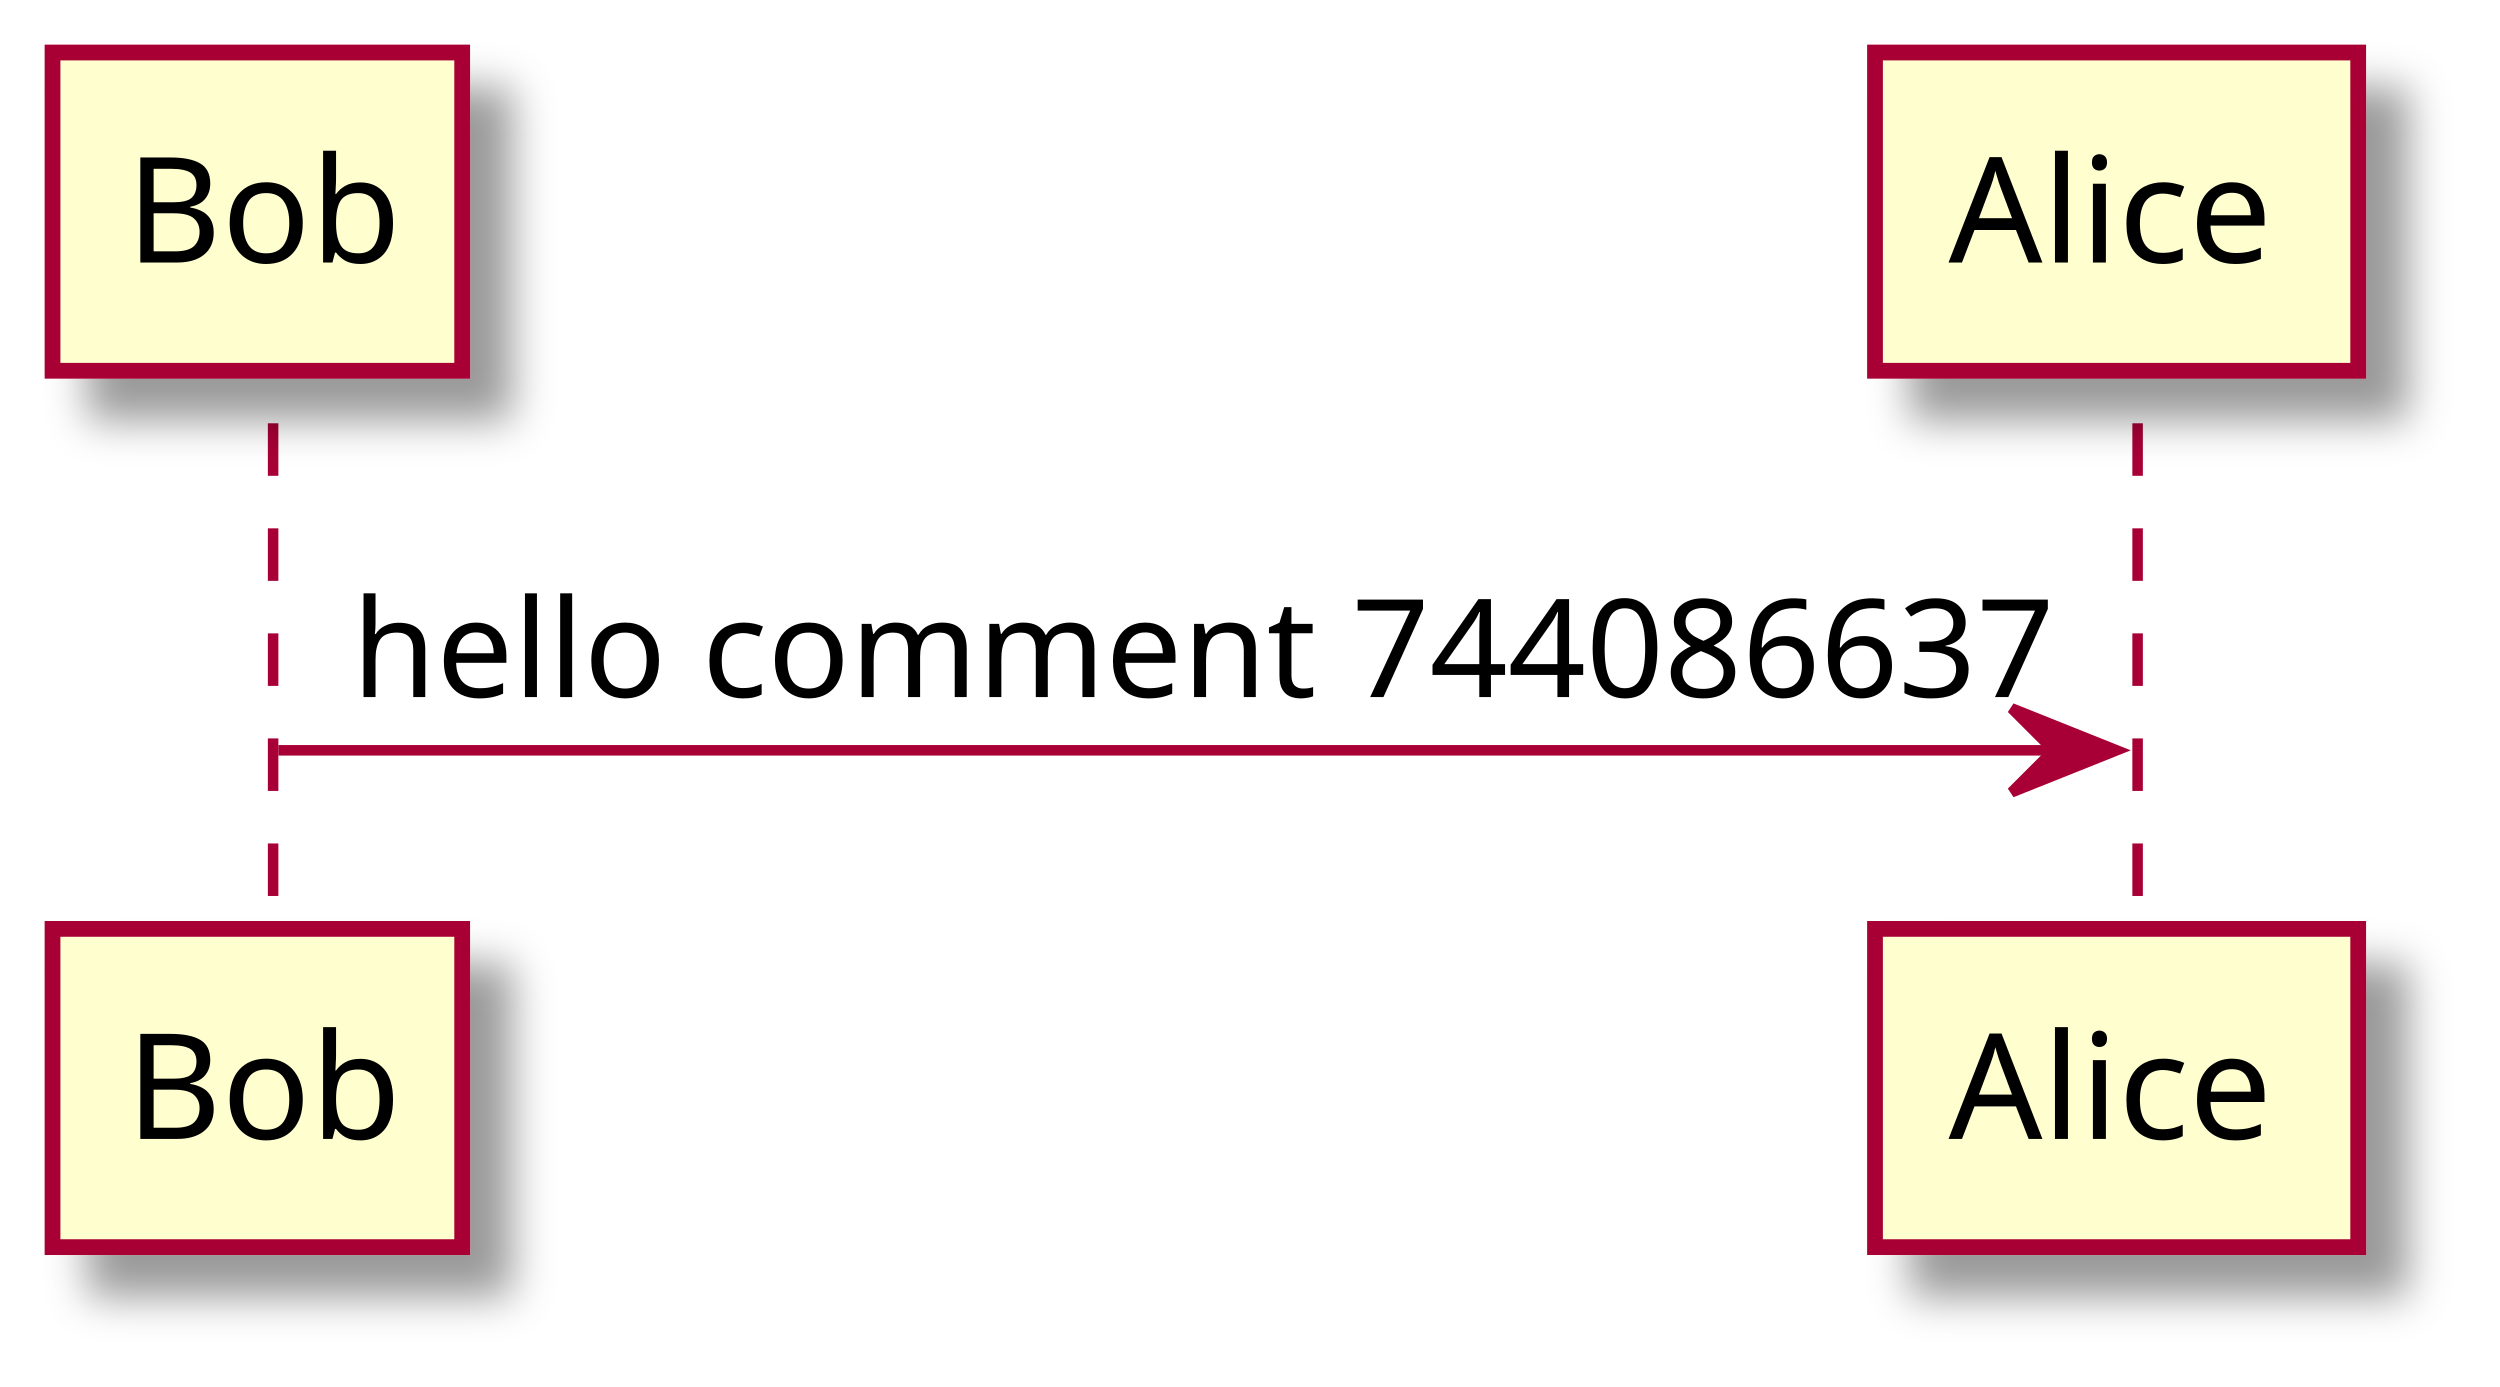
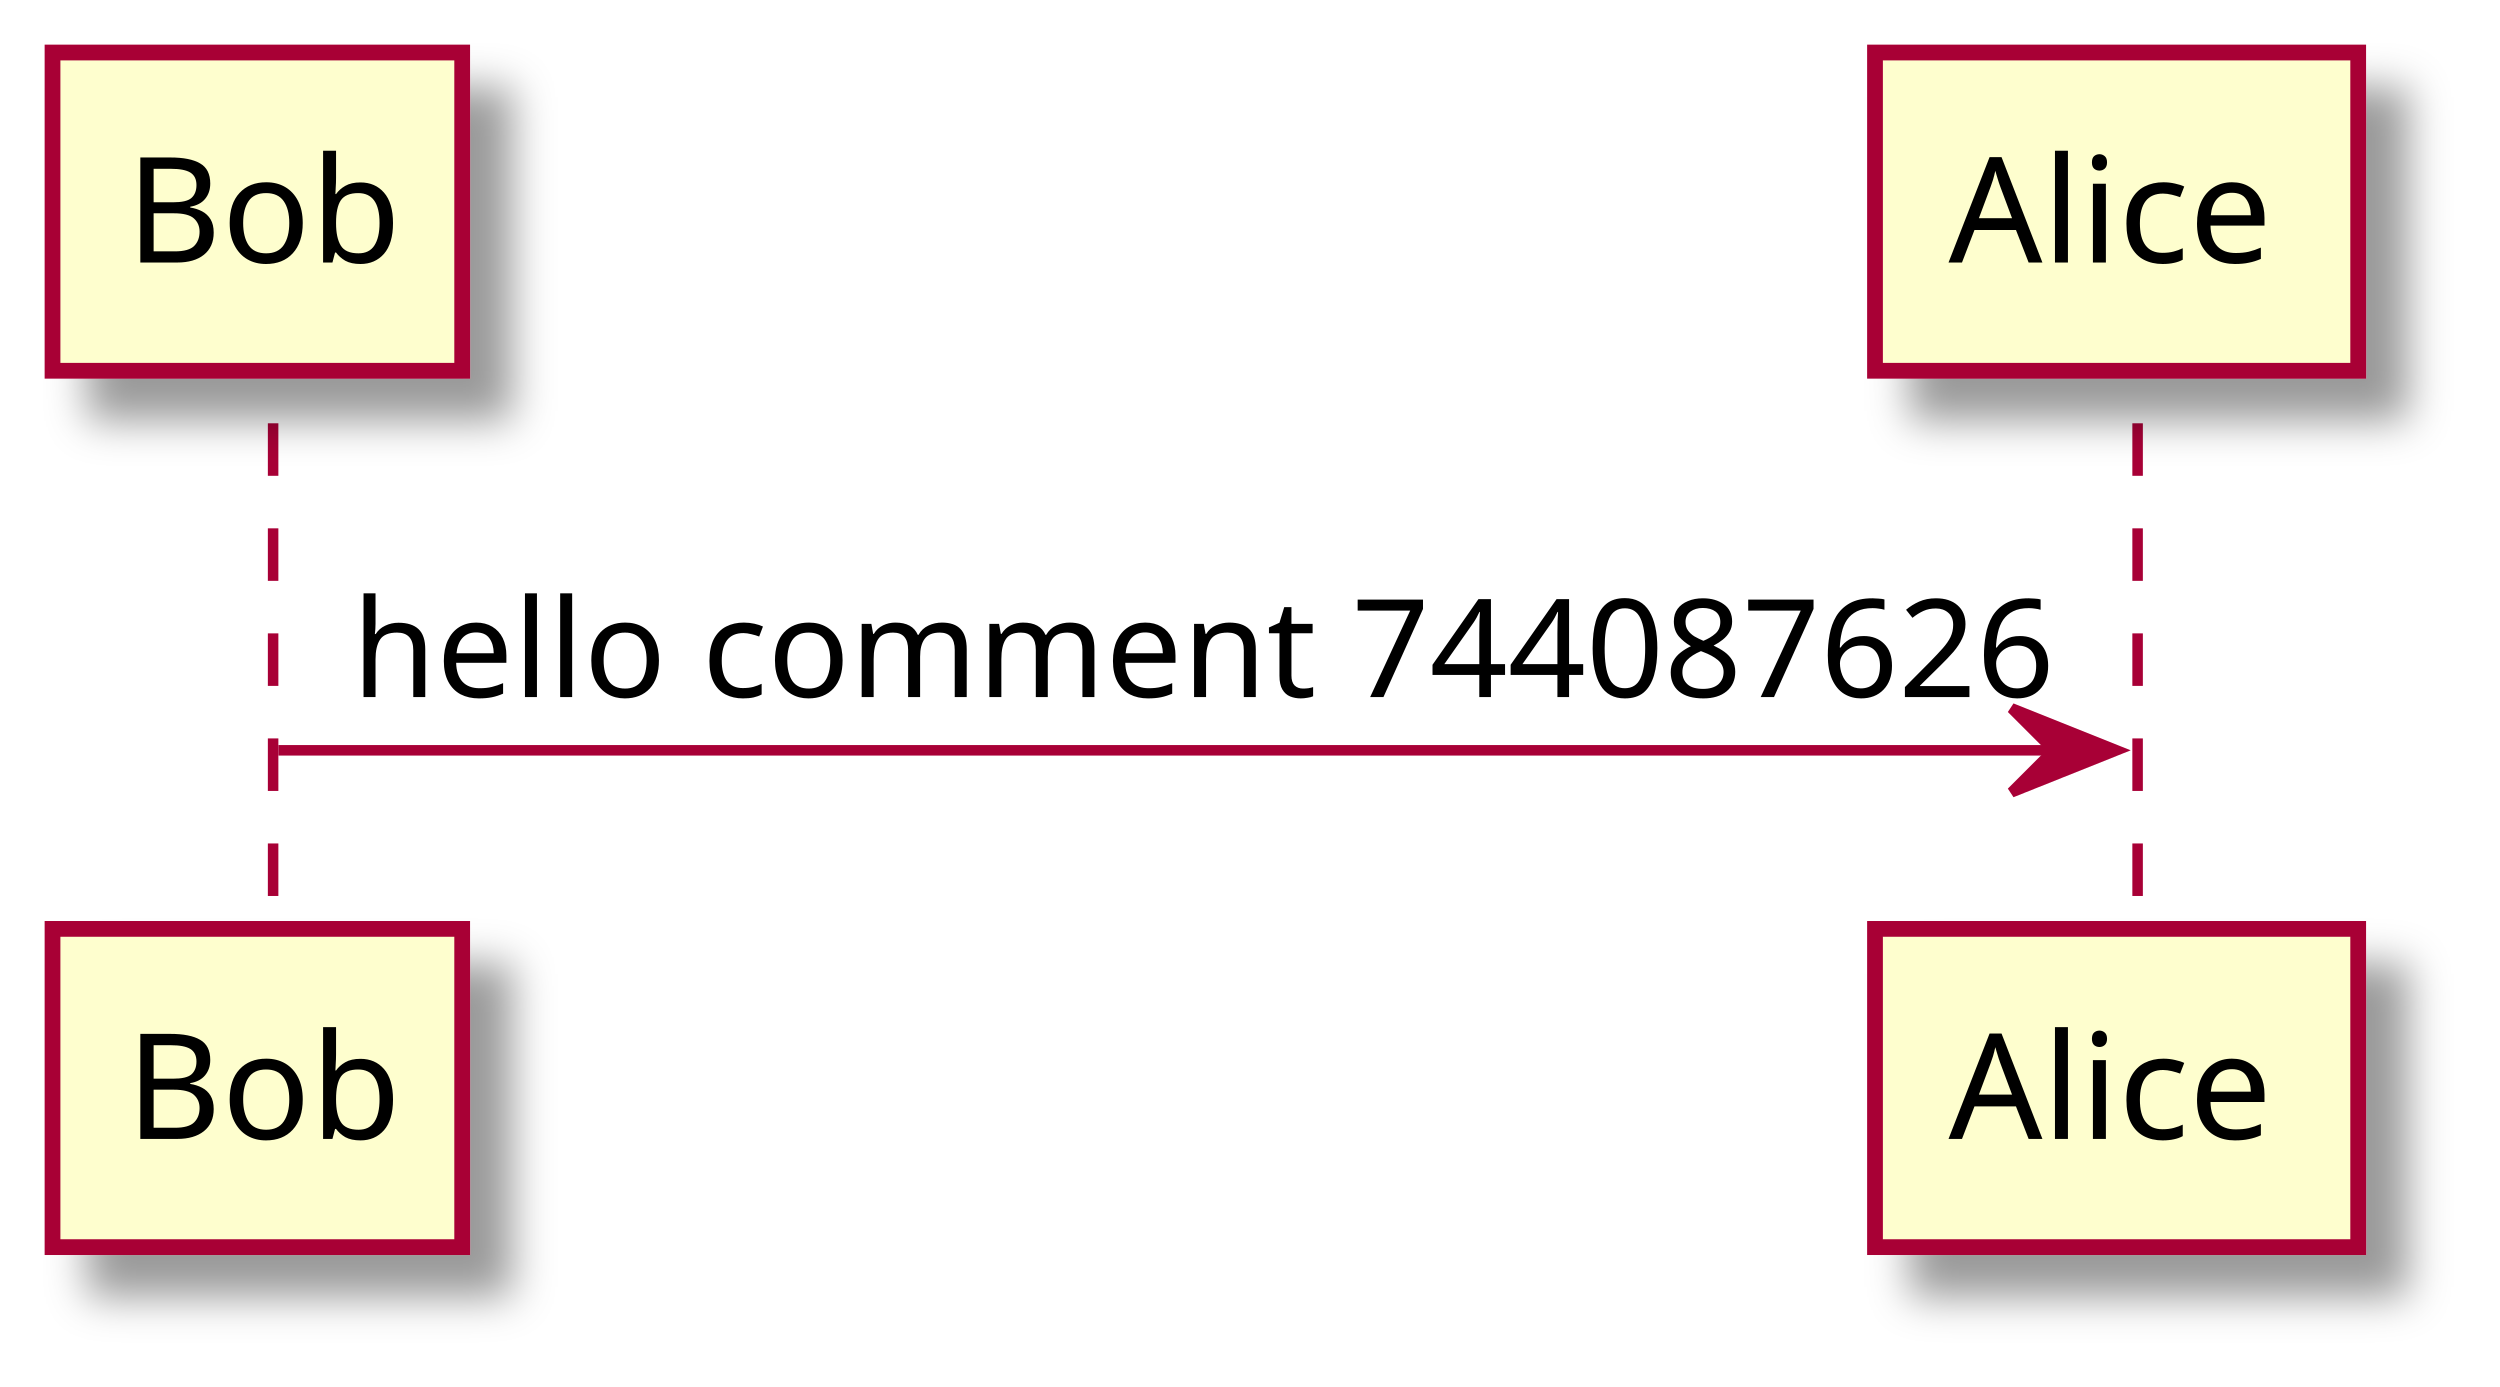
<svg xmlns="http://www.w3.org/2000/svg" contentScriptType="application/ecmascript" contentStyleType="text/css" height="132px" preserveAspectRatio="none" style="width:238px;height:132px;" version="1.1" viewBox="0 0 238 132" width="238px" zoomAndPan="magnify">
  <defs>
-     <filter height="300%" id="fvk7x5v4fdyvb" width="300%" x="-1" y="-1">
+     <filter height="300%" id="fu5g06tsq5zxk" width="300%" x="-1" y="-1">
      <feGaussianBlur result="blurOut" stdDeviation="2.0" />
      <feColorMatrix in="blurOut" result="blurOut2" type="matrix" values="0 0 0 0 0 0 0 0 0 0 0 0 0 0 0 0 0 0 .4 0" />
      <feOffset dx="4.0" dy="4.0" in="blurOut2" result="blurOut3" />
      <feBlend in="SourceGraphic" in2="blurOut3" mode="normal" />
    </filter>
  </defs>
  <g>
    <line style="stroke:#A80036;stroke-width:1.0;stroke-dasharray:5.0,5.0;" x1="26" x2="26" y1="40.297" y2="89.43" />
    <line style="stroke:#A80036;stroke-width:1.0;stroke-dasharray:5.0,5.0;" x1="203.5" x2="203.5" y1="40.297" y2="89.43" />
-     <rect fill="#FEFECE" filter="url(#fvk7x5v4fdyvb)" height="30.297" style="stroke:#A80036;stroke-width:1.5;" width="39" x="5" y="5" />
+     <rect fill="#FEFECE" filter="url(#fu5g06tsq5zxk)" height="30.297" style="stroke:#A80036;stroke-width:1.5;" width="39" x="5" y="5" />
    <text fill="#000000" font-family="sans-serif" font-size="14" lengthAdjust="spacingAndGlyphs" textLength="25" x="12" y="24.995">Bob</text>
-     <rect fill="#FEFECE" filter="url(#fvk7x5v4fdyvb)" height="30.297" style="stroke:#A80036;stroke-width:1.5;" width="39" x="5" y="88.43" />
+     <rect fill="#FEFECE" filter="url(#fu5g06tsq5zxk)" height="30.297" style="stroke:#A80036;stroke-width:1.5;" width="39" x="5" y="88.43" />
    <text fill="#000000" font-family="sans-serif" font-size="14" lengthAdjust="spacingAndGlyphs" textLength="25" x="12" y="108.425">Bob</text>
-     <rect fill="#FEFECE" filter="url(#fvk7x5v4fdyvb)" height="30.297" style="stroke:#A80036;stroke-width:1.5;" width="46" x="178.5" y="5" />
+     <rect fill="#FEFECE" filter="url(#fu5g06tsq5zxk)" height="30.297" style="stroke:#A80036;stroke-width:1.5;" width="46" x="178.5" y="5" />
    <text fill="#000000" font-family="sans-serif" font-size="14" lengthAdjust="spacingAndGlyphs" textLength="32" x="185.5" y="24.995">Alice</text>
-     <rect fill="#FEFECE" filter="url(#fvk7x5v4fdyvb)" height="30.297" style="stroke:#A80036;stroke-width:1.5;" width="46" x="178.5" y="88.43" />
+     <rect fill="#FEFECE" filter="url(#fu5g06tsq5zxk)" height="30.297" style="stroke:#A80036;stroke-width:1.5;" width="46" x="178.5" y="88.43" />
    <text fill="#000000" font-family="sans-serif" font-size="14" lengthAdjust="spacingAndGlyphs" textLength="32" x="185.5" y="108.425">Alice</text>
    <polygon fill="#A80036" points="191.5,67.43,201.5,71.43,191.5,75.43,195.5,71.43" style="stroke:#A80036;stroke-width:1.0;" />
    <line style="stroke:#A80036;stroke-width:1.0;" x1="26.5" x2="197.5" y1="71.43" y2="71.43" />
-     <text fill="#000000" font-family="sans-serif" font-size="13" lengthAdjust="spacingAndGlyphs" textLength="153" x="33.5" y="66.364">hello comment 744086637</text>
+     <text fill="#000000" font-family="sans-serif" font-size="13" lengthAdjust="spacingAndGlyphs" textLength="153" x="33.5" y="66.364">hello comment 744087626</text>
  </g>
</svg>
